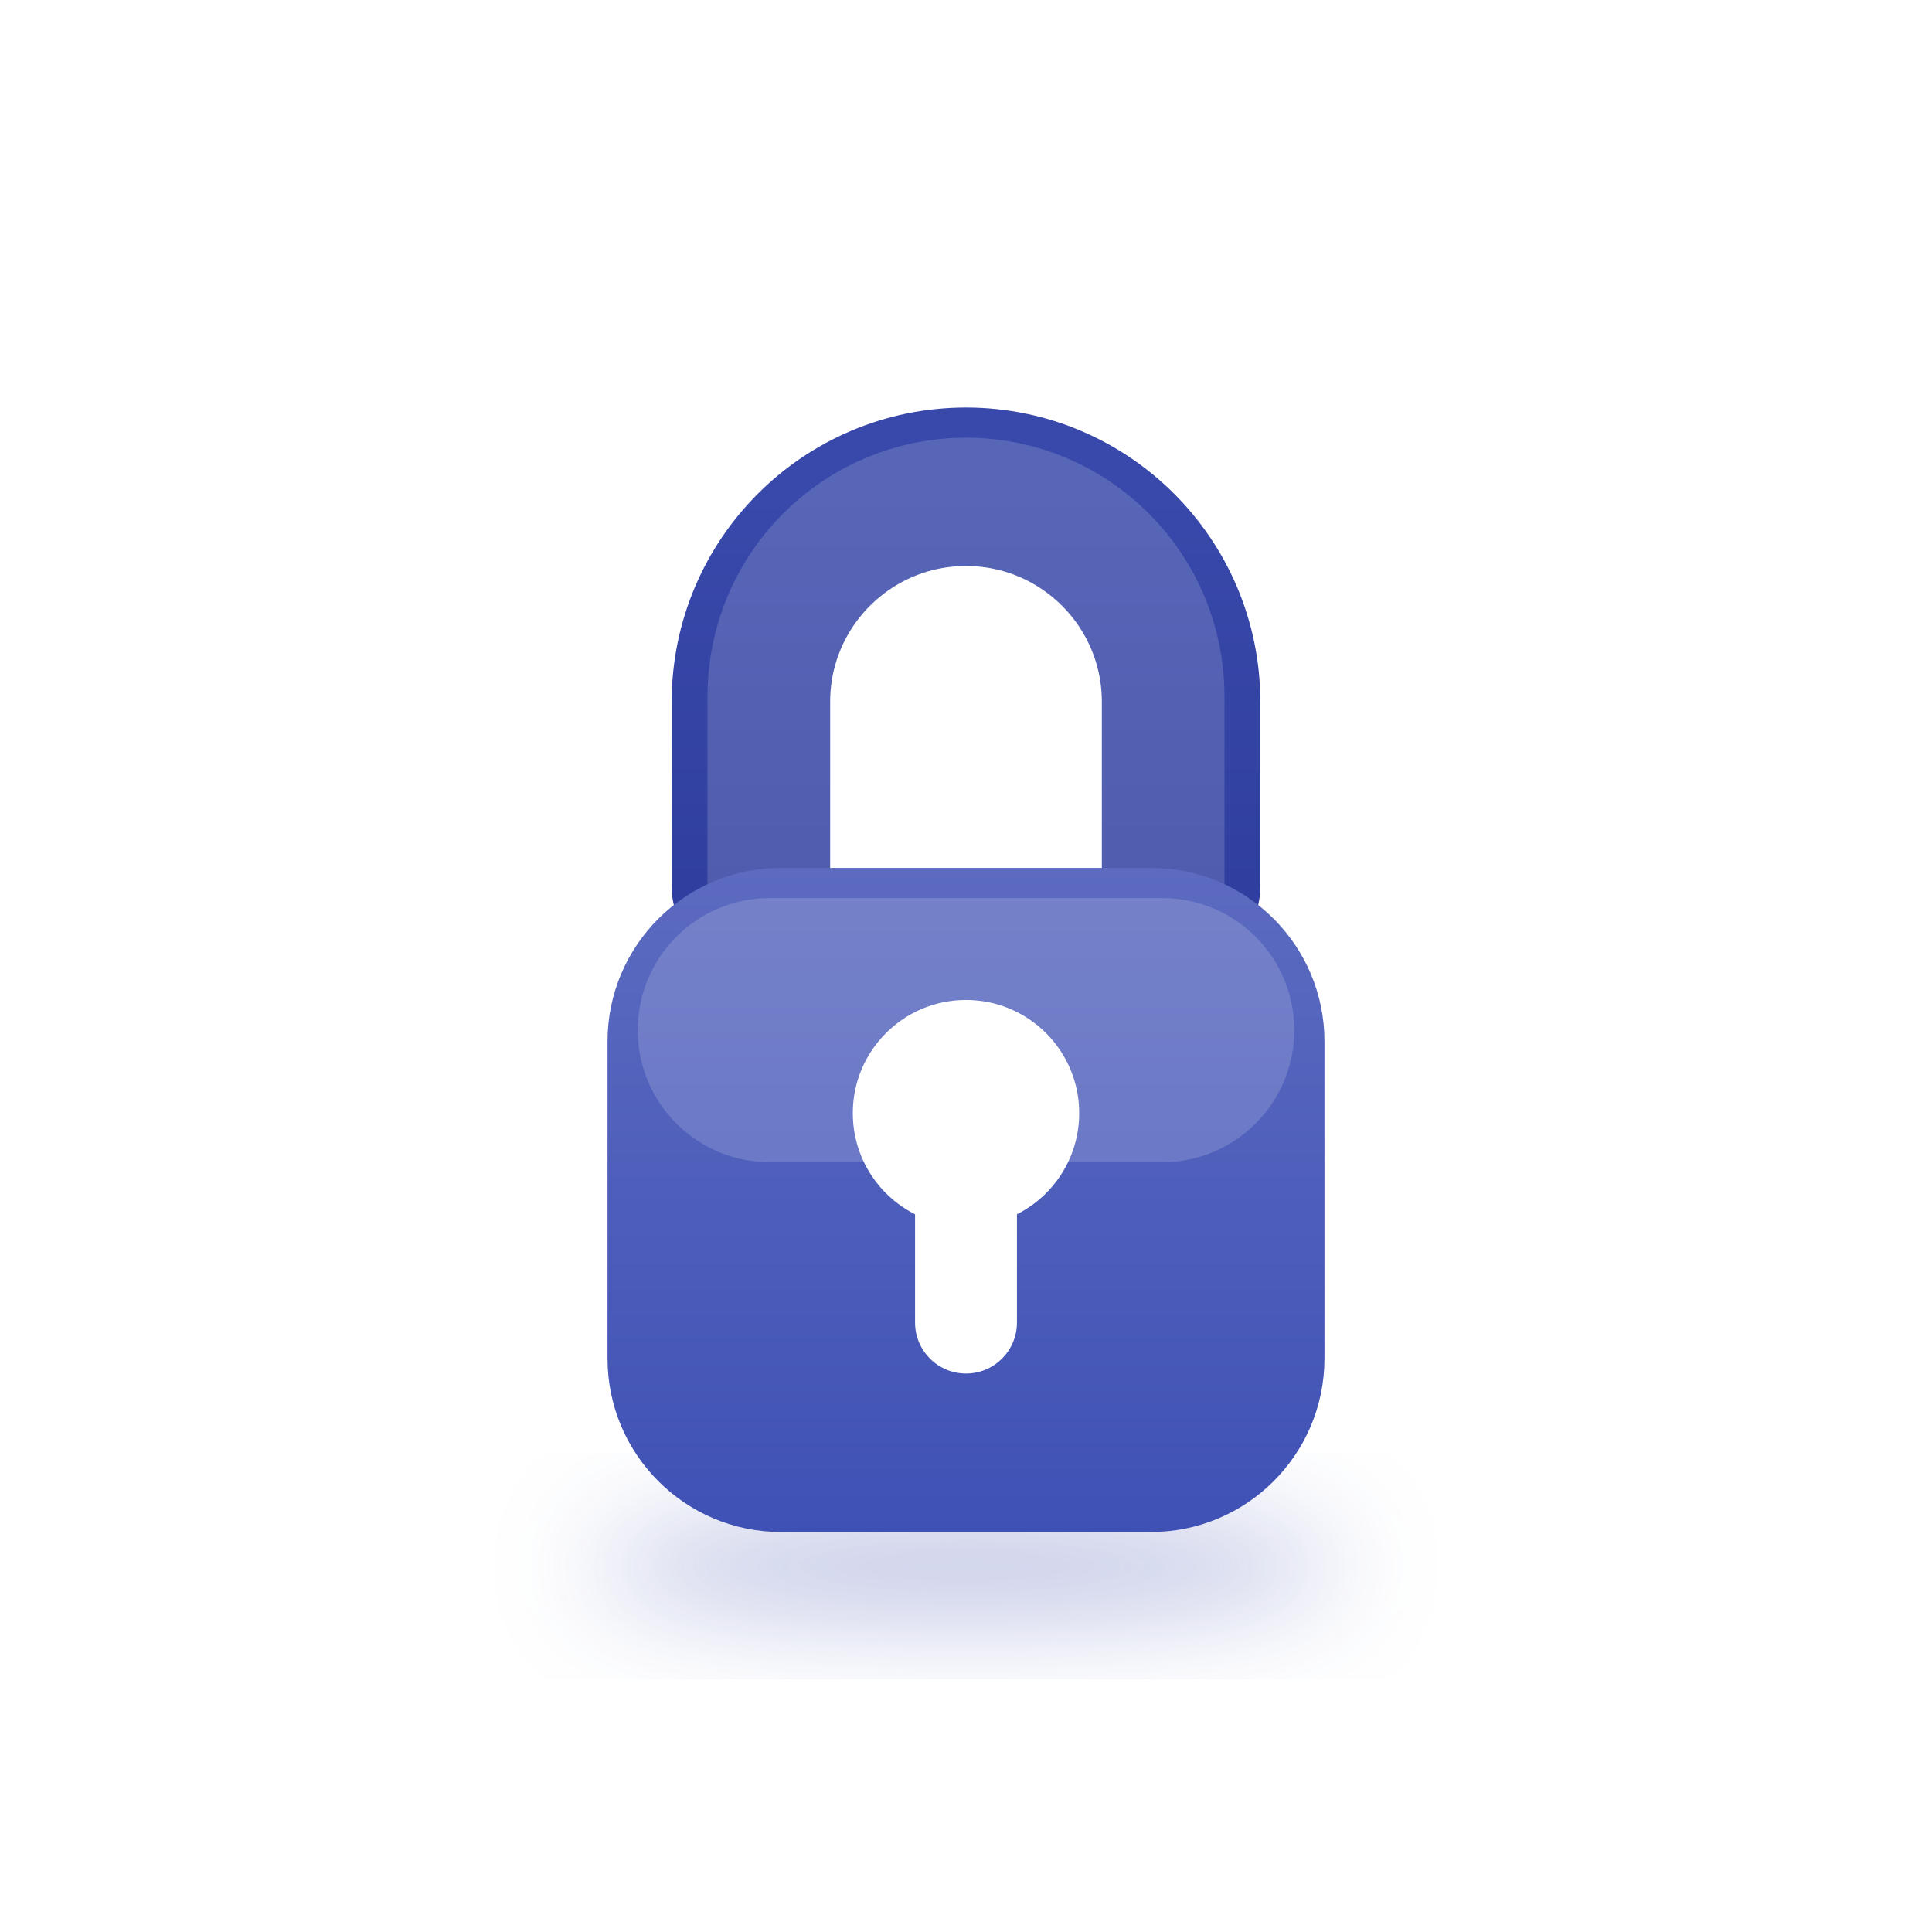
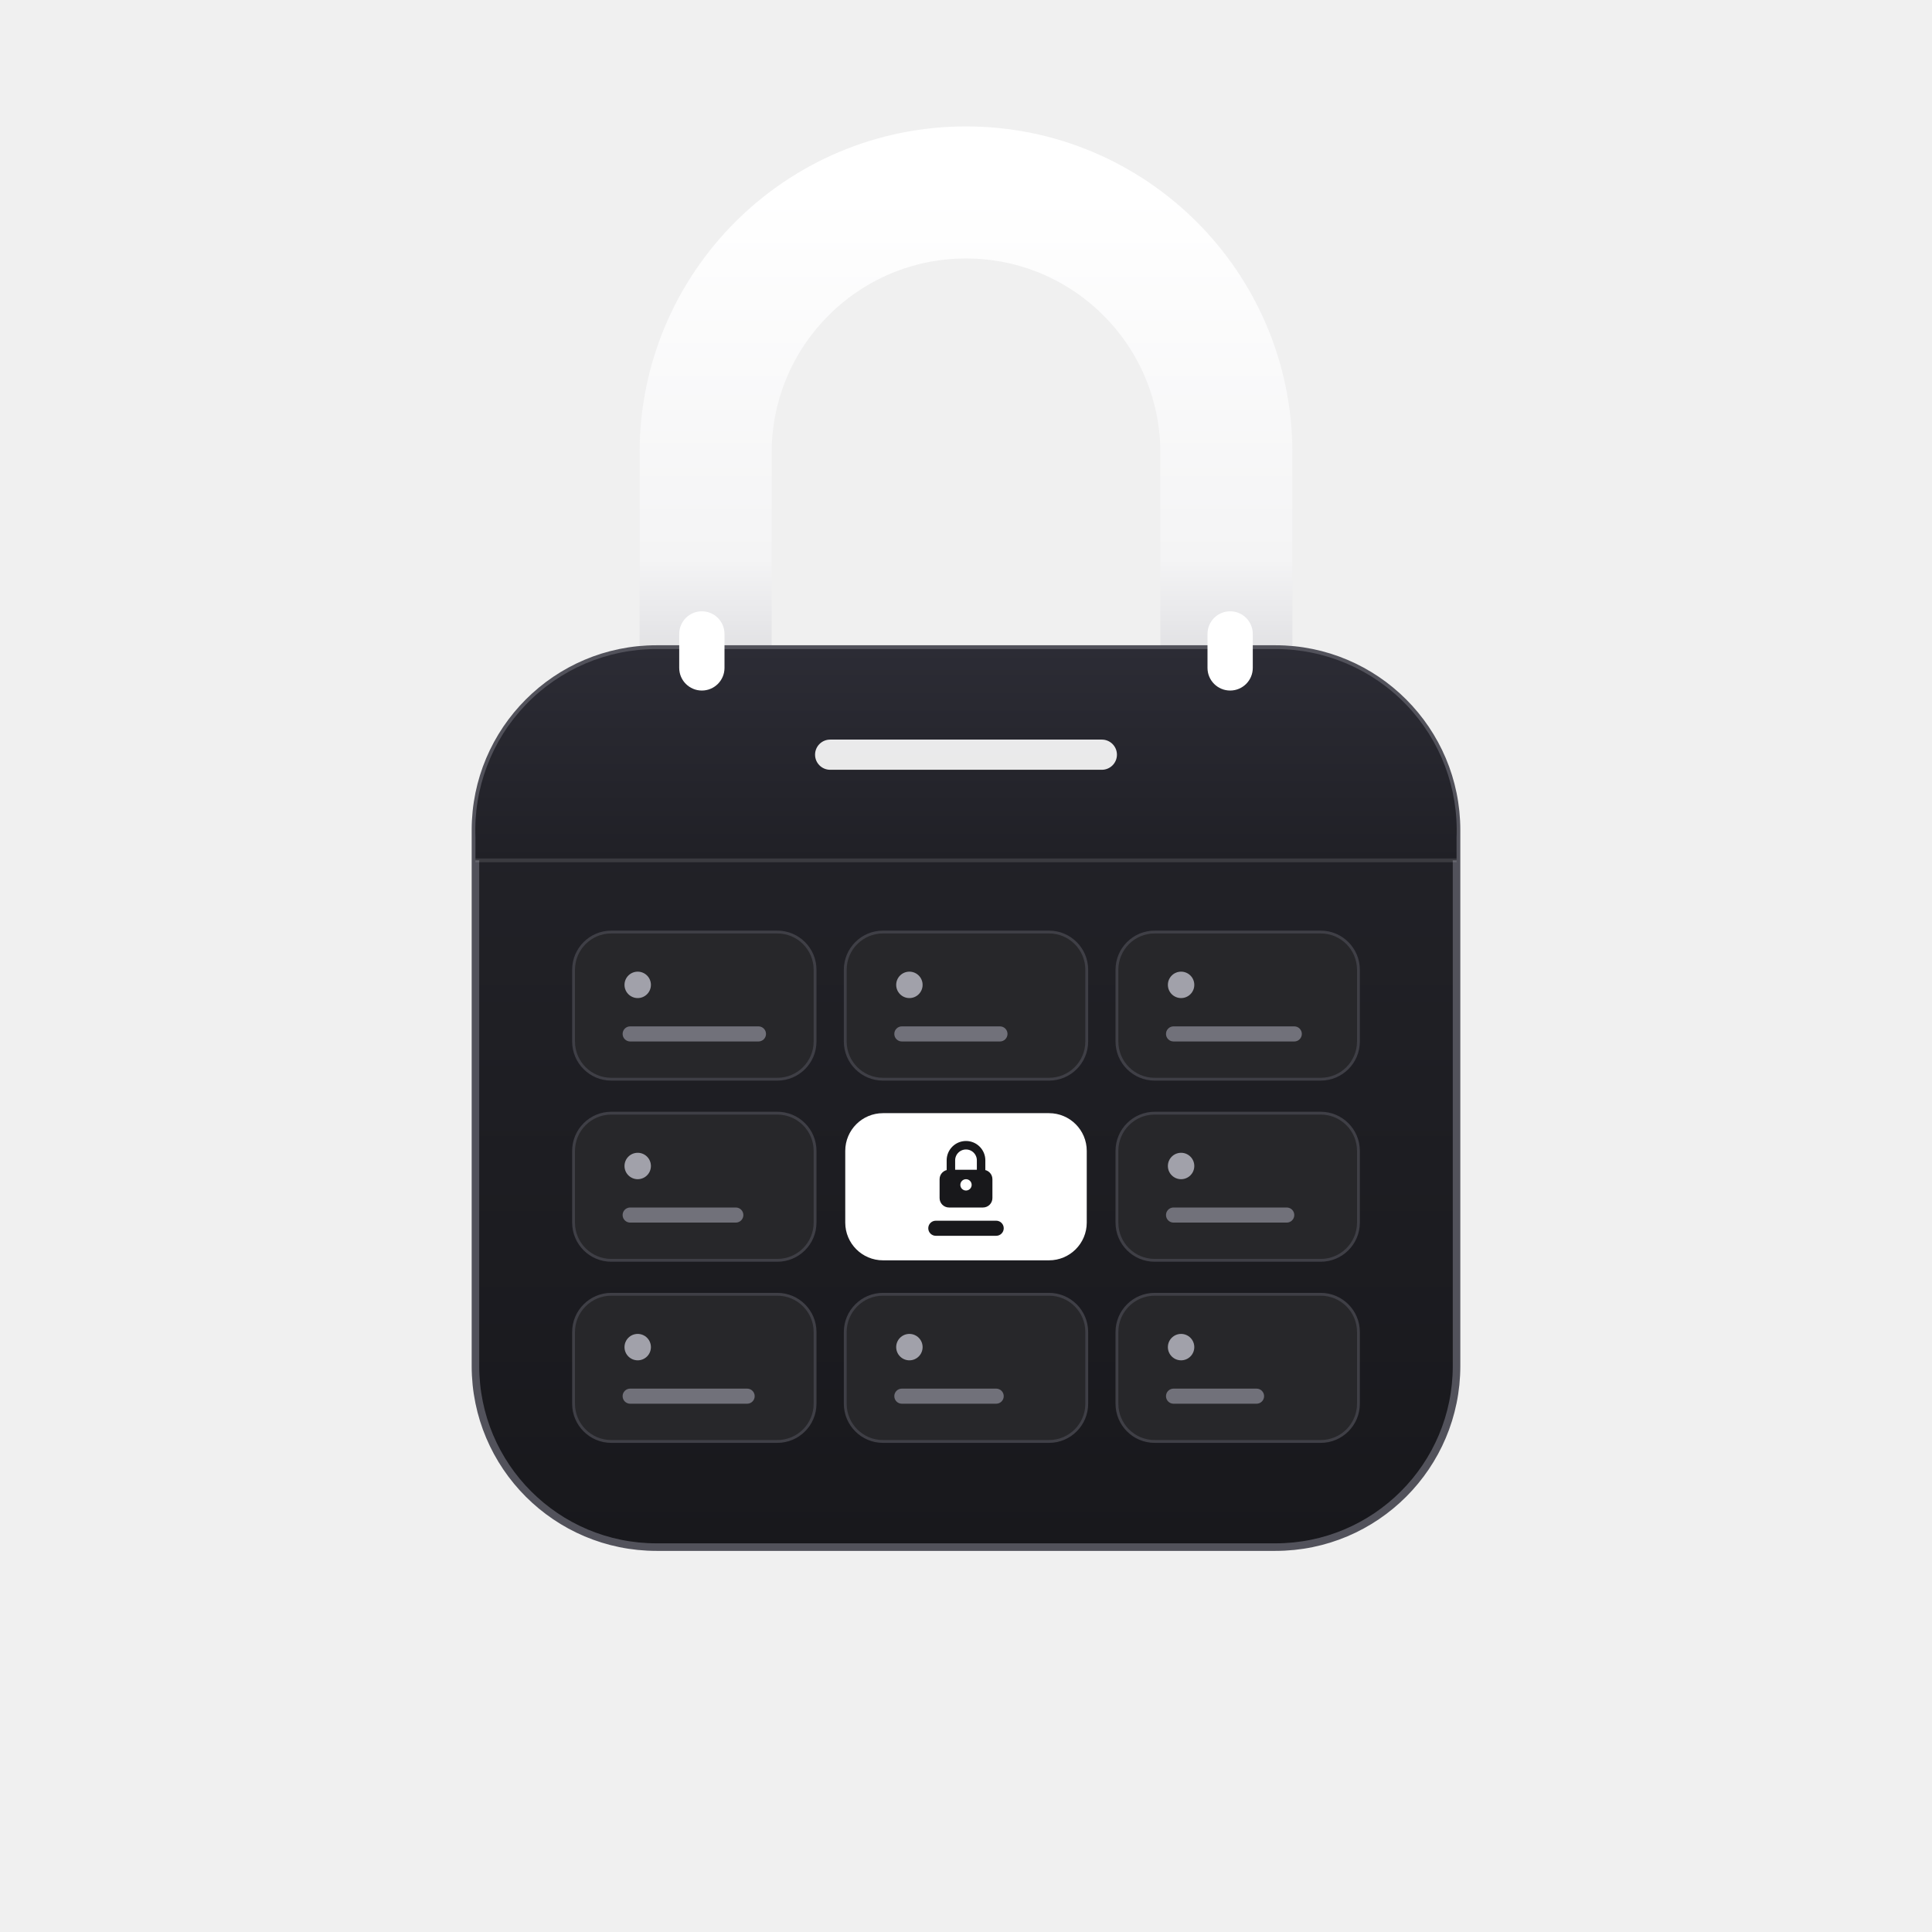
- <svg xmlns="http://www.w3.org/2000/svg" viewBox="0 0 1024 1024">
+ <svg xmlns="http://www.w3.org/2000/svg" viewBox="0 0 1024 1024" width="1024" height="1024">
  <defs>
-     <linearGradient id="body" x1="0" y1="0" x2="0" y2="1">
-       <stop offset="0" stop-color="#5C6BC0" />
-       <stop offset="1" stop-color="#3F51B5" />
+     <linearGradient id="shackleWhite" x1="0%" y1="0%" x2="0%" y2="100%">
+       <stop offset="0%" stop-color="#FFFFFF" />
+       <stop offset="70%" stop-color="#F4F4F5" />
+       <stop offset="100%" stop-color="#D4D4D8" />
    </linearGradient>
-     <linearGradient id="shackle" x1="0" y1="0" x2="0" y2="1">
-       <stop offset="0" stop-color="#3949AB" />
-       <stop offset="1" stop-color="#303F9F" />
+     <linearGradient id="bodySlate" x1="0%" y1="0%" x2="0%" y2="100%">
+       <stop offset="0%" stop-color="#24242A" />
+       <stop offset="100%" stop-color="#18181C" />
    </linearGradient>
-     <filter id="softShadow" x="-50%" y="-50%" width="200%" height="200%">
-       <feGaussianBlur stdDeviation="28" result="blur" />
-     </filter>
+     <linearGradient id="headerSlate" x1="0%" y1="0%" x2="0%" y2="100%">
+       <stop offset="0%" stop-color="#2C2C35" />
+       <stop offset="100%" stop-color="#202026" />
+     </linearGradient>
  </defs>
-   <rect width="1024" height="1024" fill="#FFFFFF" />
-   <ellipse cx="512" cy="830" rx="200" ry="30" fill="#3949AB" opacity="0.30" filter="url(#softShadow)" />
-   <path d="M 398 470 v -98 a 114 114 0 0 1 228 0 v 98" fill="none" stroke="url(#shackle)" stroke-width="84" stroke-linecap="round" />
-   <path d="M 415 470 v -98 a 95 95 0 0 1 190 0 v 98" fill="none" stroke="#FFFFFF" stroke-opacity="0.16" stroke-width="84" stroke-linecap="round" transform="translate(2 -3)" />
-   <rect x="322" y="460" width="380" height="352" rx="92" fill="url(#body)" />
-   <rect x="338" y="476" width="348" height="140" rx="70" fill="#FFFFFF" opacity="0.16" />
-   <circle cx="512" cy="590" r="60" fill="#FFFFFF" />
-   <rect x="485" y="578" width="54" height="150" rx="27" fill="#FFFFFF" />
+   <path d="M 374 380 V 240 A 138 138 0 0 1 650 240 V 380" fill="none" stroke="url(#shackleWhite)" stroke-width="70" stroke-linecap="round" />
+   <rect x="252" y="344" width="520" height="476" rx="96" fill="url(#bodySlate)" stroke="#52525B" stroke-width="4" />
+   <path d="M 348 346 H 676" stroke="#FFFFFF" stroke-opacity="0.25" stroke-width="2" stroke-linecap="round" />
+   <path d="M 252 444 V 444 A 96 96 0 0 1 348 344 H 676 A 96 96 0 0 1 772 444 V 456 H 252 Z" fill="url(#headerSlate)" />
+   <line x1="252" y1="456" x2="772" y2="456" stroke="#FFFFFF" stroke-opacity="0.12" stroke-width="2" />
+   <rect x="360" y="324" width="24" height="42" rx="12" fill="#FFFFFF" />
+   <rect x="640" y="324" width="24" height="42" rx="12" fill="#FFFFFF" />
+   <rect x="432" y="392" width="160" height="16" rx="8" fill="#FFFFFF" fill-opacity="0.9" />
+   <rect x="304" y="494" width="128" height="78" rx="20" fill="#27272A" stroke="#3F3F46" stroke-width="1.5" />
+   <circle cx="338" cy="522" r="7" fill="#A1A1AA" />
+   <rect x="330" y="544" width="76" height="8" rx="4" fill="#71717A" />
+   <rect x="448" y="494" width="128" height="78" rx="20" fill="#27272A" stroke="#3F3F46" stroke-width="1.5" />
+   <circle cx="482" cy="522" r="7" fill="#A1A1AA" />
+   <rect x="474" y="544" width="60" height="8" rx="4" fill="#71717A" />
+   <rect x="592" y="494" width="128" height="78" rx="20" fill="#27272A" stroke="#3F3F46" stroke-width="1.5" />
+   <circle cx="626" cy="522" r="7" fill="#A1A1AA" />
+   <rect x="618" y="544" width="72" height="8" rx="4" fill="#71717A" />
+   <rect x="304" y="590" width="128" height="78" rx="20" fill="#27272A" stroke="#3F3F46" stroke-width="1.5" />
+   <circle cx="338" cy="618" r="7" fill="#A1A1AA" />
+   <rect x="330" y="640" width="64" height="8" rx="4" fill="#71717A" />
+   <rect x="448" y="590" width="128" height="78" rx="20" fill="#FFFFFF" />
+   <path d="M 504 620 V 615 A 8 8 0 0 1 520 615 V 620" fill="none" stroke="#18181B" stroke-width="4.5" stroke-linecap="round" />
+   <rect x="498" y="620" width="28" height="20" rx="5" fill="#18181B" />
+   <circle cx="512" cy="628" r="3" fill="#FFFFFF" />
+   <rect x="492" y="647" width="40" height="8" rx="4" fill="#18181B" />
+   <rect x="592" y="590" width="128" height="78" rx="20" fill="#27272A" stroke="#3F3F46" stroke-width="1.5" />
+   <circle cx="626" cy="618" r="7" fill="#A1A1AA" />
+   <rect x="618" y="640" width="68" height="8" rx="4" fill="#71717A" />
+   <rect x="304" y="686" width="128" height="78" rx="20" fill="#27272A" stroke="#3F3F46" stroke-width="1.5" />
+   <circle cx="338" cy="714" r="7" fill="#A1A1AA" />
+   <rect x="330" y="736" width="70" height="8" rx="4" fill="#71717A" />
+   <rect x="448" y="686" width="128" height="78" rx="20" fill="#27272A" stroke="#3F3F46" stroke-width="1.5" />
+   <circle cx="482" cy="714" r="7" fill="#A1A1AA" />
+   <rect x="474" y="736" width="58" height="8" rx="4" fill="#71717A" />
+   <rect x="592" y="686" width="128" height="78" rx="20" fill="#27272A" stroke="#3F3F46" stroke-width="1.5" />
+   <circle cx="626" cy="714" r="7" fill="#A1A1AA" />
+   <rect x="618" y="736" width="52" height="8" rx="4" fill="#71717A" />
</svg>
